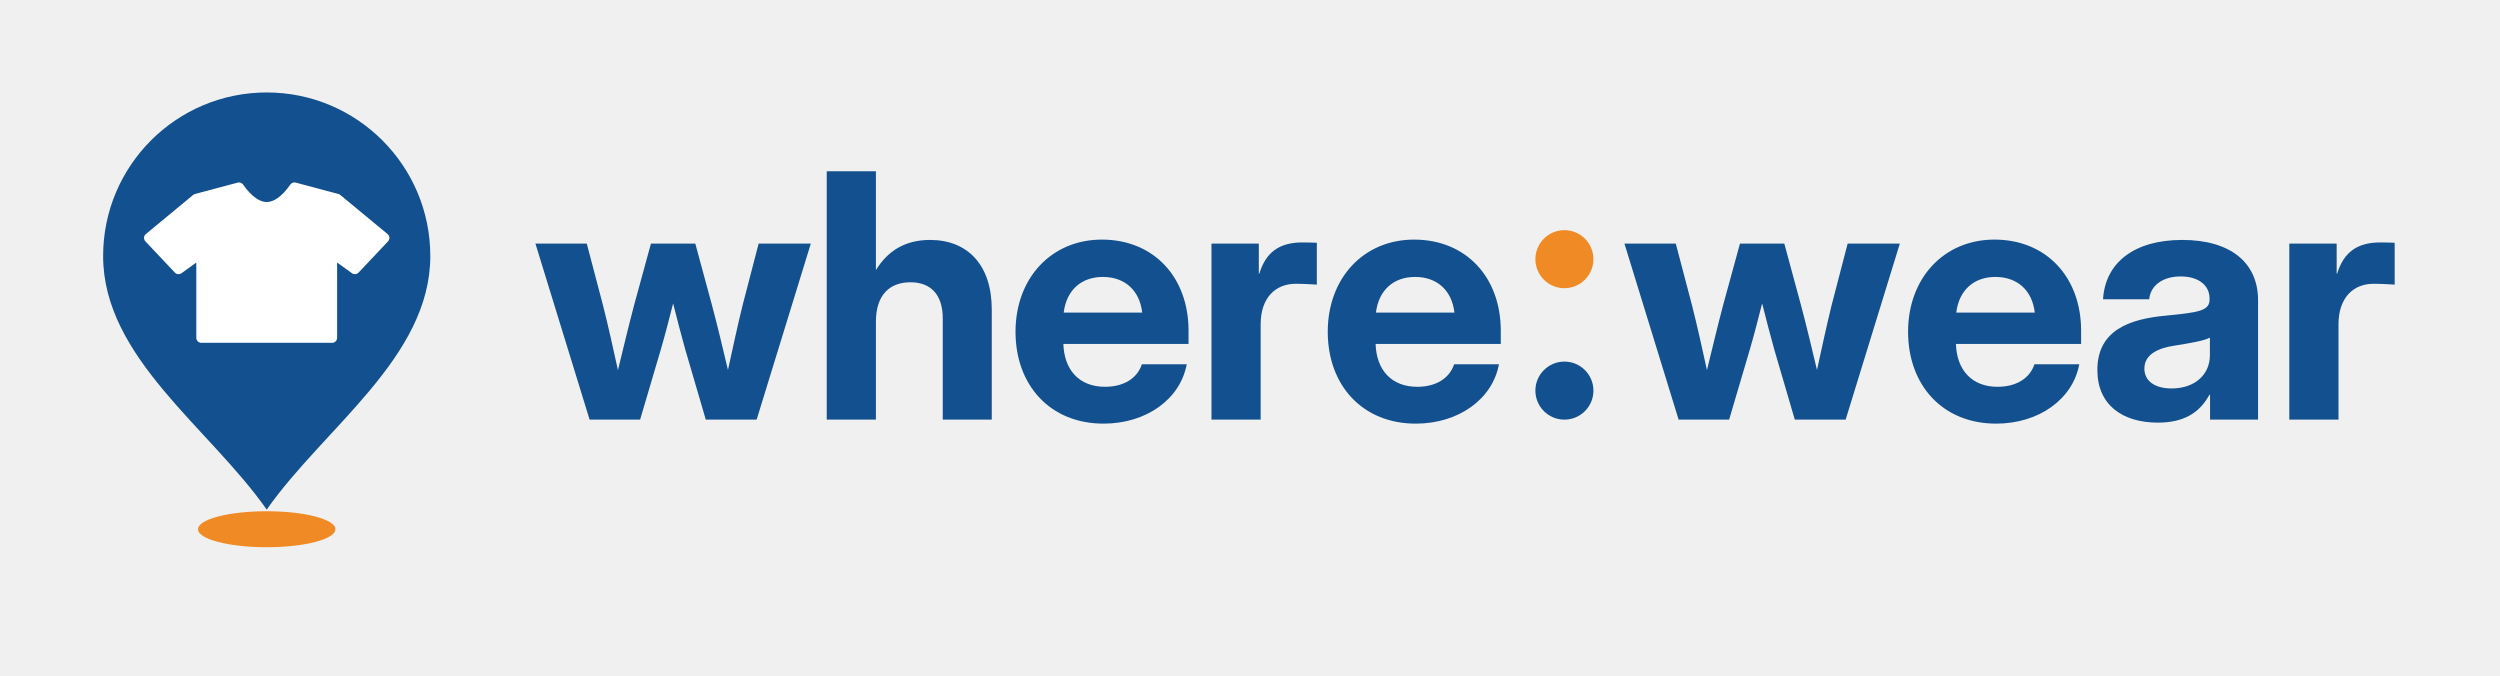
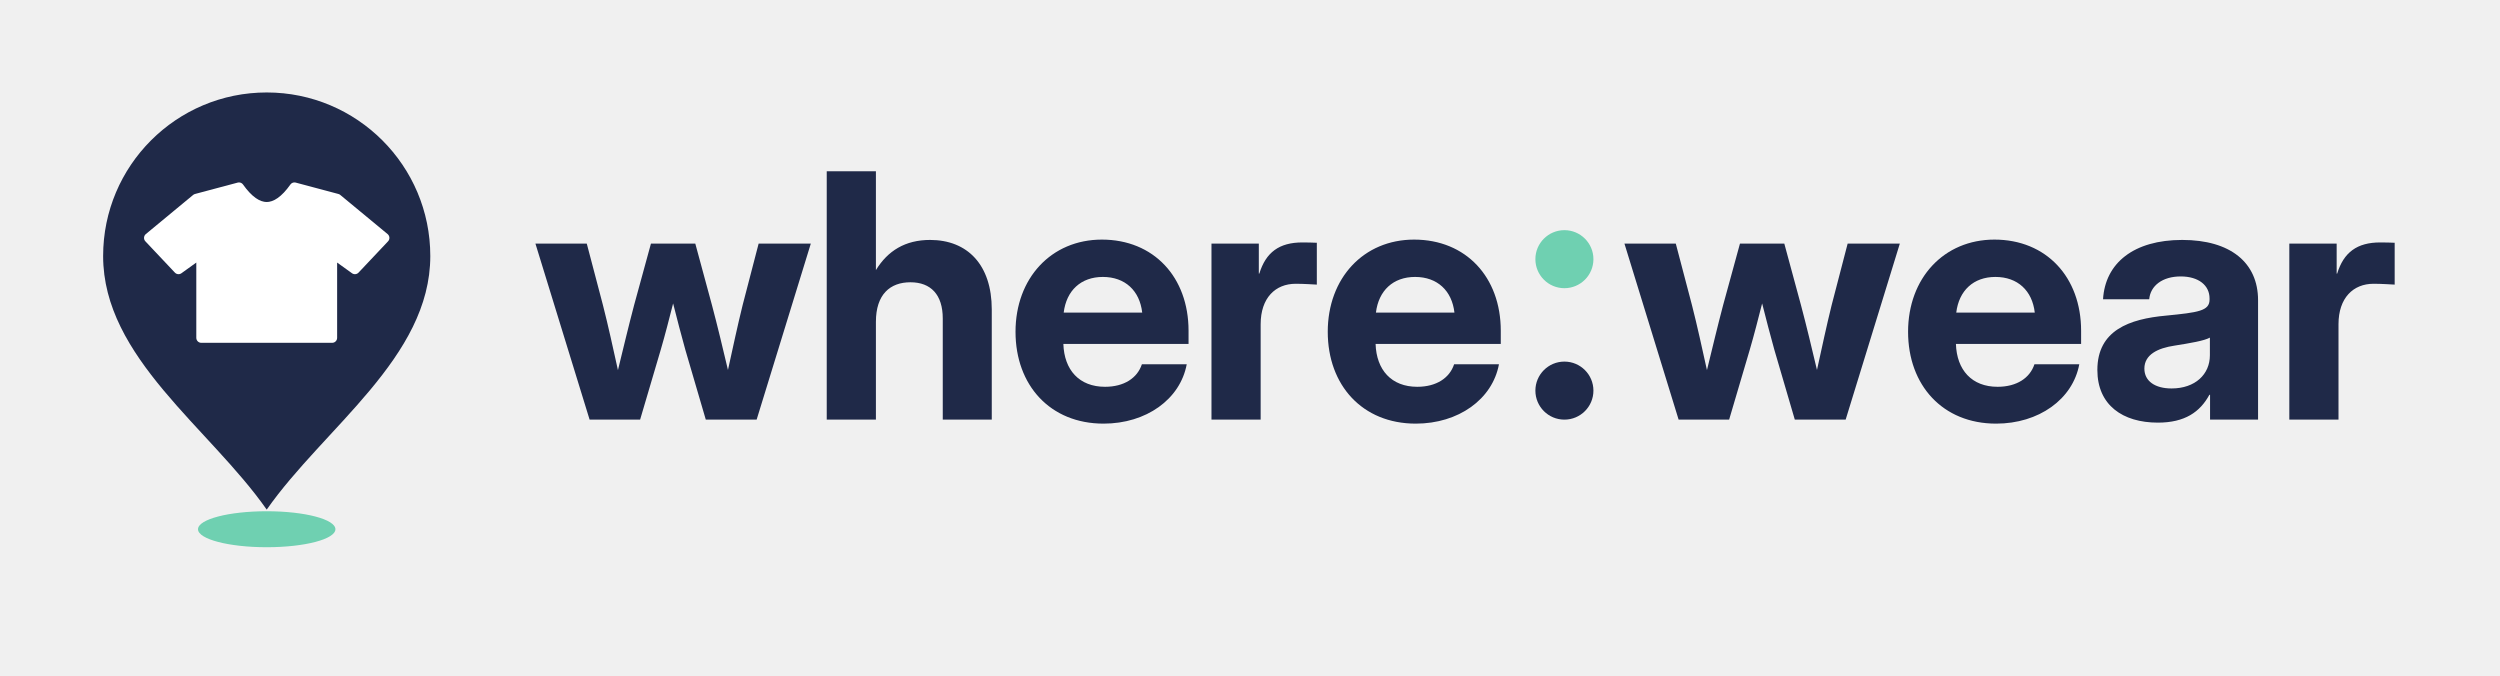
<svg xmlns="http://www.w3.org/2000/svg" viewBox="0 0 703 190" width="703" height="190">
-   <path d="M75 143.3 C58.9 120.3 29 100.52 29 72 A46 46 0 1 1 121 72 C121 100.52 91.1 120.3 75 143.3 Z" fill="#12508f" />
+   <path d="M75 143.3 C58.9 120.3 29 100.52 29 72 A46 46 0 1 1 121 72 C121 100.52 91.1 120.3 75 143.3 Z" fill="#1F2948" />
  <path d="M67.2 52.7 L55.2 55.9 L41.9 66.9 L50.2 75.7 L56.6 71.1 L56.6 95.0 L93.4 95.0 L93.4 71.1 L99.8 75.7 L108.1 66.9 L94.8 55.9 L82.8 52.7 Q75.0 63.7 67.2 52.7 Z" fill="#ffffff" stroke="#ffffff" stroke-width="2.8" stroke-linejoin="round" />
-   <ellipse cx="75" cy="148.82" rx="19.32" ry="5.06" fill="#f08a24" />
-   <path d="M165.797 118.0H180.0L185.812 98.312C187.031 94.141 188.156 89.734 189.281 85.328C190.406 89.734 191.531 94.141 192.703 98.312L198.469 118.0H212.766L228.0 68.5H213.328L208.828 85.797C207.375 91.656 206.062 97.891 204.703 104.031C203.25 97.891 201.75 91.609 200.203 85.797L195.516 68.5H183.047L178.312 85.797C176.766 91.656 175.266 97.938 173.766 104.078C172.406 97.938 171.047 91.656 169.547 85.797L165.0 68.5H150.562Z M246.306 90.484C246.306 82.797 250.29 79.375 256.009 79.375C261.774 79.375 265.103 82.891 265.103 89.547V118.0H278.884V87.016C278.884 74.5 272.087 67.469 261.54 67.469C254.556 67.469 249.634 70.516 246.306 75.953V48.156H232.478V118.0H246.306Z M310.314 119.125C322.314 119.125 331.877 112.281 333.705 102.438H321.096C319.83 106.281 316.127 108.766 310.736 108.766C303.471 108.766 299.252 104.031 299.018 96.719H334.221V93.016C334.221 77.922 324.424 67.375 309.846 67.375C295.643 67.375 285.564 78.203 285.564 93.297C285.564 108.344 295.314 119.125 310.314 119.125ZM299.111 87.906C299.861 81.719 303.939 77.875 310.127 77.875C316.361 77.875 320.486 81.719 321.189 87.906Z M340.667 118.0H354.495V91.188C354.495 83.734 358.667 79.797 364.339 79.797C366.683 79.797 369.261 79.984 370.292 80.031V68.266C369.167 68.219 367.808 68.172 366.214 68.172C359.698 68.172 355.948 70.984 354.12 76.938H353.979V68.5H340.667Z M398.113 119.125C410.113 119.125 419.676 112.281 421.504 102.438H408.894C407.629 106.281 403.926 108.766 398.535 108.766C391.269 108.766 387.051 104.031 386.816 96.719H422.019V93.016C422.019 77.922 412.223 67.375 397.644 67.375C383.441 67.375 373.363 78.203 373.363 93.297C373.363 108.344 383.113 119.125 398.113 119.125ZM386.91 87.906C387.66 81.719 391.738 77.875 397.926 77.875C404.16 77.875 408.285 81.719 408.988 87.906Z" fill="#12508f" />
-   <circle cx="439.911" cy="72.88" r="8.16" fill="#f08a24" />
-   <circle cx="439.911" cy="109.84" r="8.16" fill="#12508f" />
-   <path d="M472.028 118.0H486.231L492.043 98.312C493.262 94.141 494.387 89.734 495.512 85.328C496.637 89.734 497.762 94.141 498.934 98.312L504.699 118.0H518.996L534.231 68.5H519.559L515.059 85.797C513.606 91.656 512.293 97.891 510.934 104.031C509.481 97.891 507.981 91.609 506.434 85.797L501.746 68.5H489.278L484.543 85.797C482.996 91.656 481.496 97.938 479.996 104.078C478.637 97.938 477.278 91.656 475.778 85.797L471.231 68.5H456.793Z M561.302 119.125C573.302 119.125 582.864 112.281 584.693 102.438H572.083C570.818 106.281 567.114 108.766 561.724 108.766C554.458 108.766 550.239 104.031 550.005 96.719H585.208V93.016C585.208 77.922 575.411 67.375 560.833 67.375C546.63 67.375 536.552 78.203 536.552 93.297C536.552 108.344 546.302 119.125 561.302 119.125ZM550.099 87.906C550.849 81.719 554.927 77.875 561.114 77.875C567.349 77.875 571.474 81.719 572.177 87.906Z M606.795 118.844C614.389 118.844 618.654 115.844 621.279 111.016H621.467V118.0H634.967V84.438C634.967 73.844 627.186 67.469 613.639 67.469C600.045 67.469 591.983 73.938 591.373 84.156H604.358C604.686 80.359 608.061 77.734 613.217 77.734C618.279 77.734 621.326 80.266 621.326 83.922V84.25C621.326 87.438 618.139 87.859 609.092 88.75C598.779 89.688 589.779 92.875 589.779 104.031C589.779 113.922 596.904 118.844 606.795 118.844ZM610.639 109.234C605.998 109.234 602.998 107.172 602.998 103.656C602.998 99.719 606.748 97.891 611.483 97.188C615.936 96.484 619.826 95.828 621.42 94.938V99.906C621.42 105.25 617.295 109.234 610.639 109.234Z M643.757 118.0H657.585V91.188C657.585 83.734 661.757 79.797 667.429 79.797C669.773 79.797 672.351 79.984 673.382 80.031V68.266C672.257 68.219 670.898 68.172 669.304 68.172C662.788 68.172 659.038 70.984 657.21 76.938H657.069V68.5H643.757Z" fill="#12508f" />
+   <ellipse cx="75" cy="148.82" rx="19.32" ry="5.06" fill="#6FD0B1" />
+   <path d="M165.797 118.0H180.0L185.812 98.312C187.031 94.141 188.156 89.734 189.281 85.328C190.406 89.734 191.531 94.141 192.703 98.312L198.469 118.0H212.766L228.0 68.5H213.328L208.828 85.797C207.375 91.656 206.062 97.891 204.703 104.031C203.25 97.891 201.75 91.609 200.203 85.797L195.516 68.5H183.047L178.312 85.797C176.766 91.656 175.266 97.938 173.766 104.078C172.406 97.938 171.047 91.656 169.547 85.797L165.0 68.5H150.562Z M246.306 90.484C246.306 82.797 250.29 79.375 256.009 79.375C261.774 79.375 265.103 82.891 265.103 89.547V118.0H278.884V87.016C278.884 74.5 272.087 67.469 261.54 67.469C254.556 67.469 249.634 70.516 246.306 75.953V48.156H232.478V118.0H246.306Z M310.314 119.125C322.314 119.125 331.877 112.281 333.705 102.438H321.096C319.83 106.281 316.127 108.766 310.736 108.766C303.471 108.766 299.252 104.031 299.018 96.719H334.221V93.016C334.221 77.922 324.424 67.375 309.846 67.375C295.643 67.375 285.564 78.203 285.564 93.297C285.564 108.344 295.314 119.125 310.314 119.125ZM299.111 87.906C299.861 81.719 303.939 77.875 310.127 77.875C316.361 77.875 320.486 81.719 321.189 87.906Z M340.667 118.0H354.495V91.188C354.495 83.734 358.667 79.797 364.339 79.797C366.683 79.797 369.261 79.984 370.292 80.031V68.266C369.167 68.219 367.808 68.172 366.214 68.172C359.698 68.172 355.948 70.984 354.12 76.938H353.979V68.5H340.667Z M398.113 119.125C410.113 119.125 419.676 112.281 421.504 102.438H408.894C407.629 106.281 403.926 108.766 398.535 108.766C391.269 108.766 387.051 104.031 386.816 96.719H422.019V93.016C422.019 77.922 412.223 67.375 397.644 67.375C383.441 67.375 373.363 78.203 373.363 93.297C373.363 108.344 383.113 119.125 398.113 119.125ZM386.91 87.906C387.66 81.719 391.738 77.875 397.926 77.875C404.16 77.875 408.285 81.719 408.988 87.906Z" fill="#1F2948" />
+   <circle cx="439.911" cy="72.88" r="8.16" fill="#6FD0B1" />
+   <circle cx="439.911" cy="109.84" r="8.16" fill="#1F2948" />
+   <path d="M472.028 118.0H486.231L492.043 98.312C493.262 94.141 494.387 89.734 495.512 85.328C496.637 89.734 497.762 94.141 498.934 98.312L504.699 118.0H518.996L534.231 68.5H519.559L515.059 85.797C513.606 91.656 512.293 97.891 510.934 104.031C509.481 97.891 507.981 91.609 506.434 85.797L501.746 68.5H489.278L484.543 85.797C482.996 91.656 481.496 97.938 479.996 104.078C478.637 97.938 477.278 91.656 475.778 85.797L471.231 68.5H456.793Z M561.302 119.125C573.302 119.125 582.864 112.281 584.693 102.438H572.083C570.818 106.281 567.114 108.766 561.724 108.766C554.458 108.766 550.239 104.031 550.005 96.719H585.208V93.016C585.208 77.922 575.411 67.375 560.833 67.375C546.63 67.375 536.552 78.203 536.552 93.297C536.552 108.344 546.302 119.125 561.302 119.125ZM550.099 87.906C550.849 81.719 554.927 77.875 561.114 77.875C567.349 77.875 571.474 81.719 572.177 87.906Z M606.795 118.844C614.389 118.844 618.654 115.844 621.279 111.016H621.467V118.0H634.967V84.438C634.967 73.844 627.186 67.469 613.639 67.469C600.045 67.469 591.983 73.938 591.373 84.156H604.358C604.686 80.359 608.061 77.734 613.217 77.734C618.279 77.734 621.326 80.266 621.326 83.922V84.25C621.326 87.438 618.139 87.859 609.092 88.75C598.779 89.688 589.779 92.875 589.779 104.031C589.779 113.922 596.904 118.844 606.795 118.844ZM610.639 109.234C605.998 109.234 602.998 107.172 602.998 103.656C602.998 99.719 606.748 97.891 611.483 97.188C615.936 96.484 619.826 95.828 621.42 94.938V99.906C621.42 105.25 617.295 109.234 610.639 109.234Z M643.757 118.0H657.585V91.188C657.585 83.734 661.757 79.797 667.429 79.797C669.773 79.797 672.351 79.984 673.382 80.031V68.266C672.257 68.219 670.898 68.172 669.304 68.172C662.788 68.172 659.038 70.984 657.21 76.938H657.069V68.5H643.757Z" fill="#1F2948" />
</svg>
